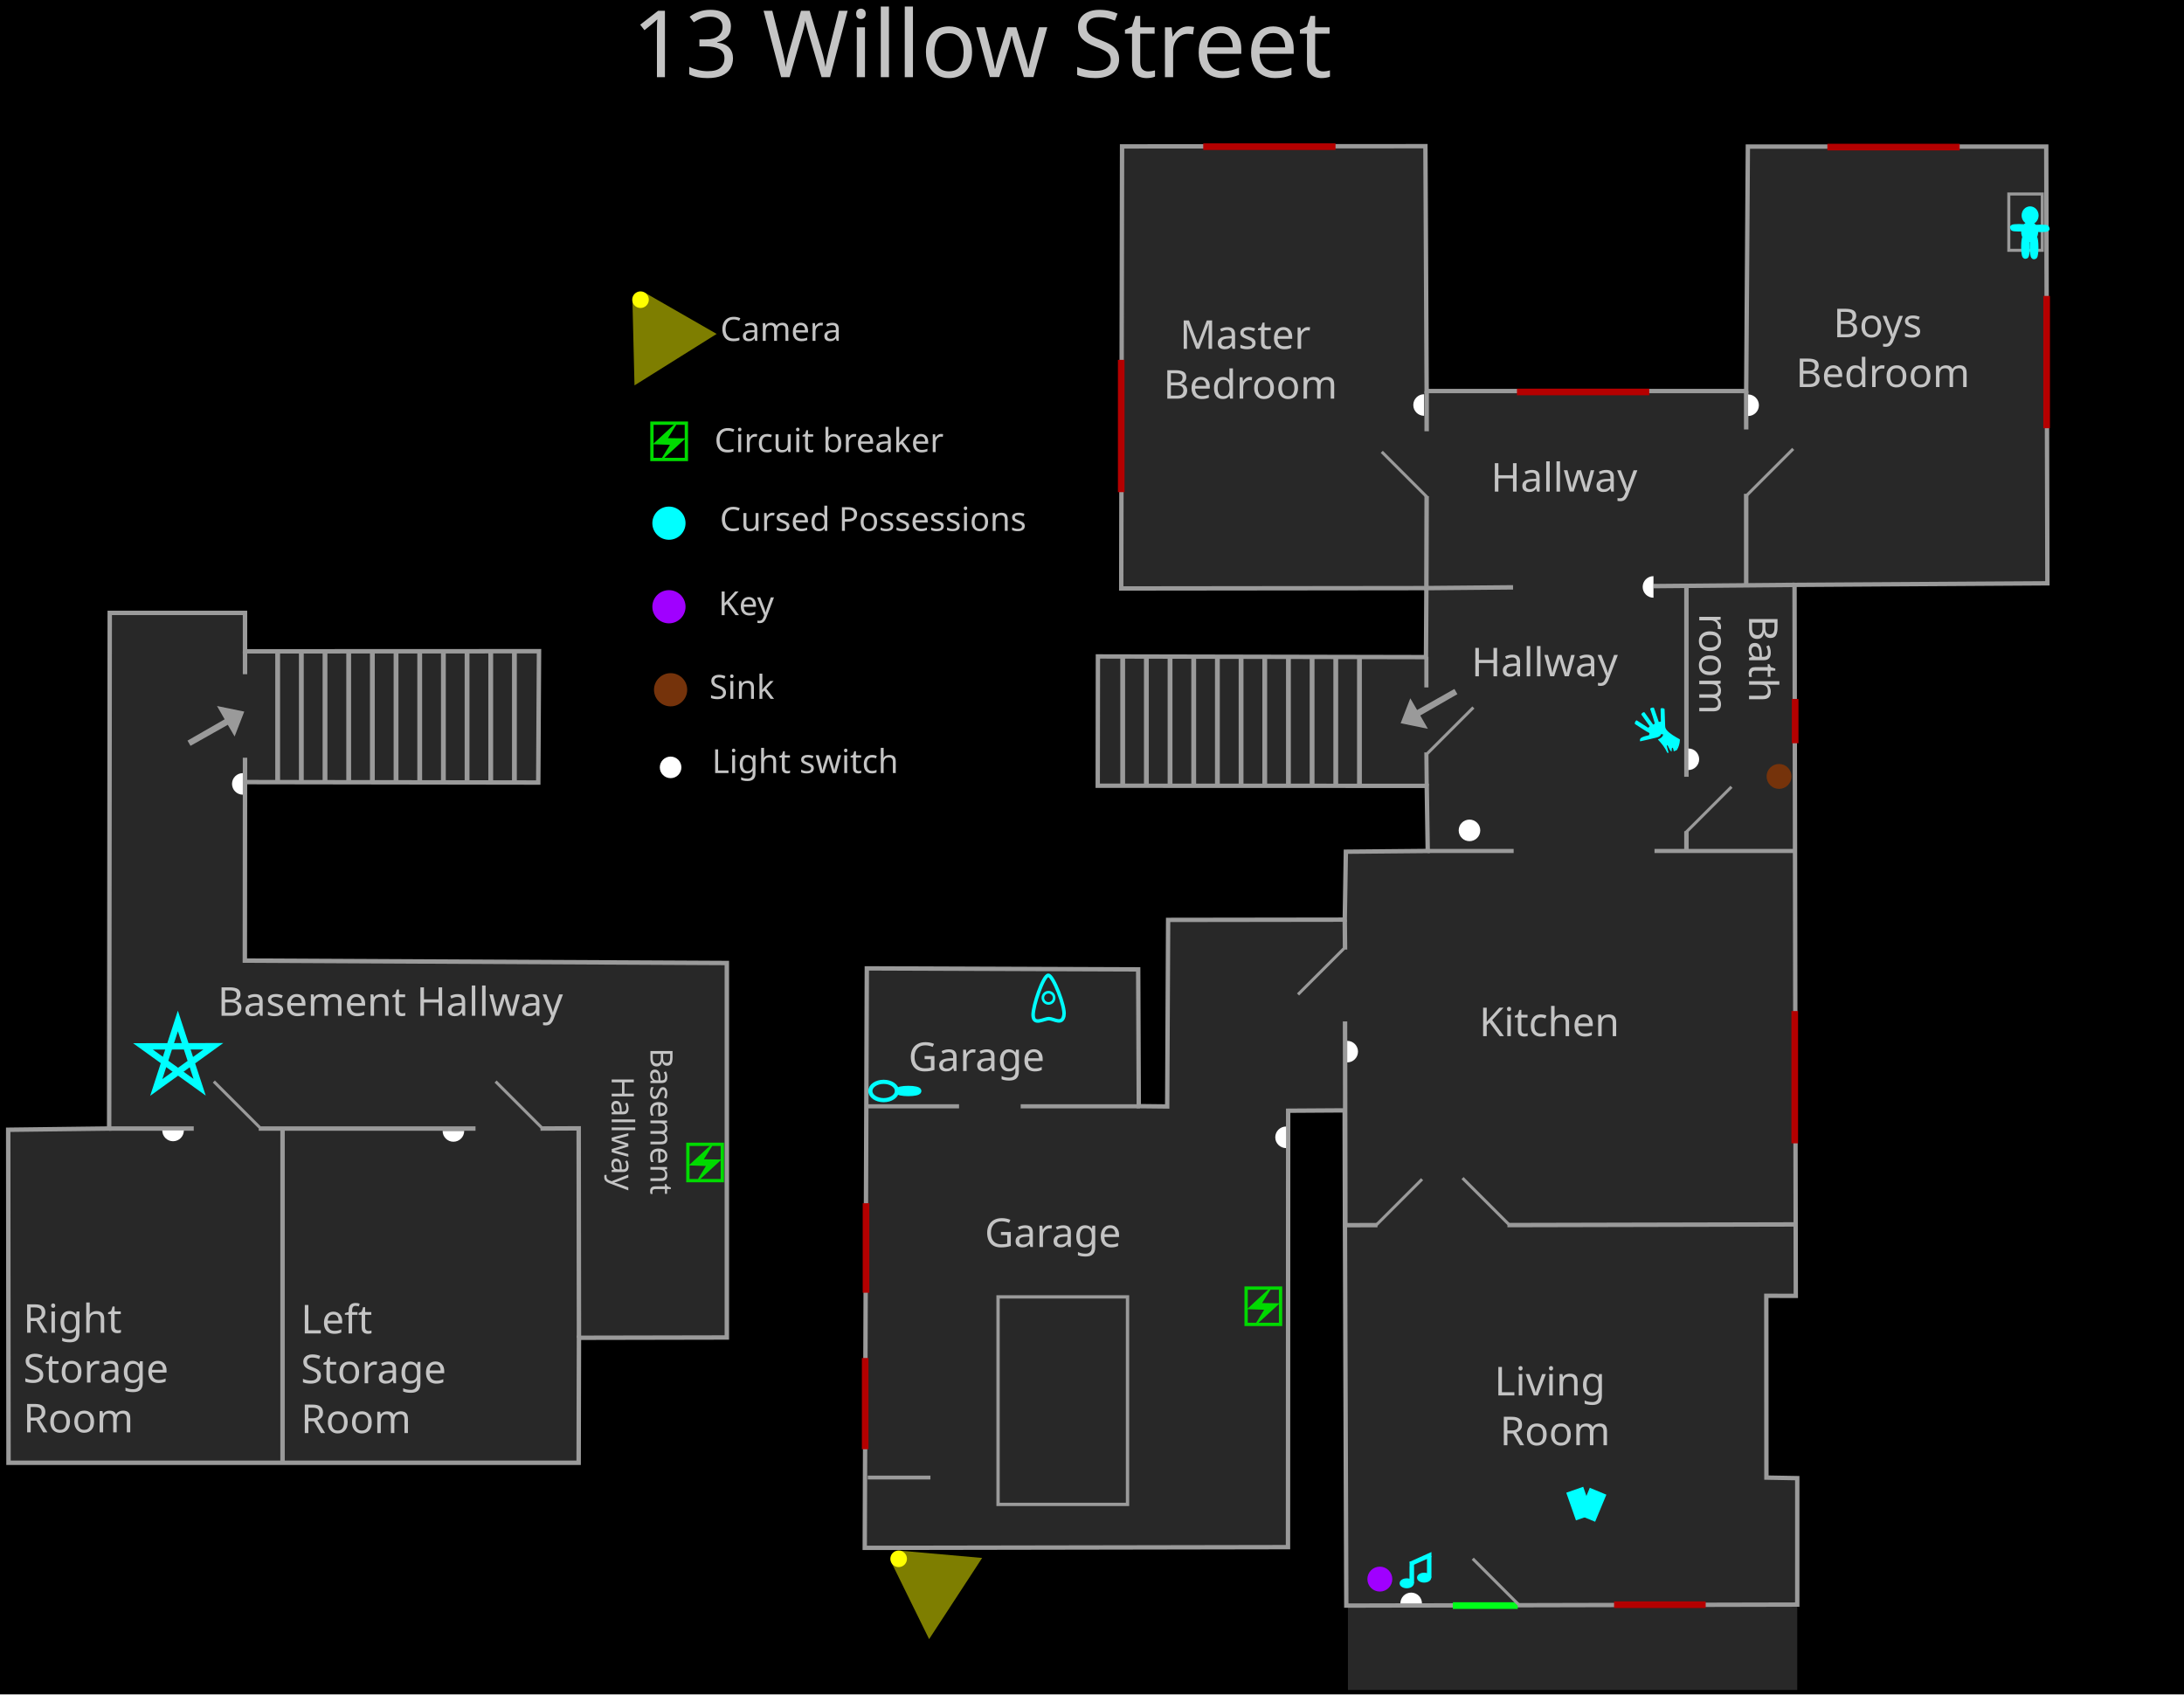
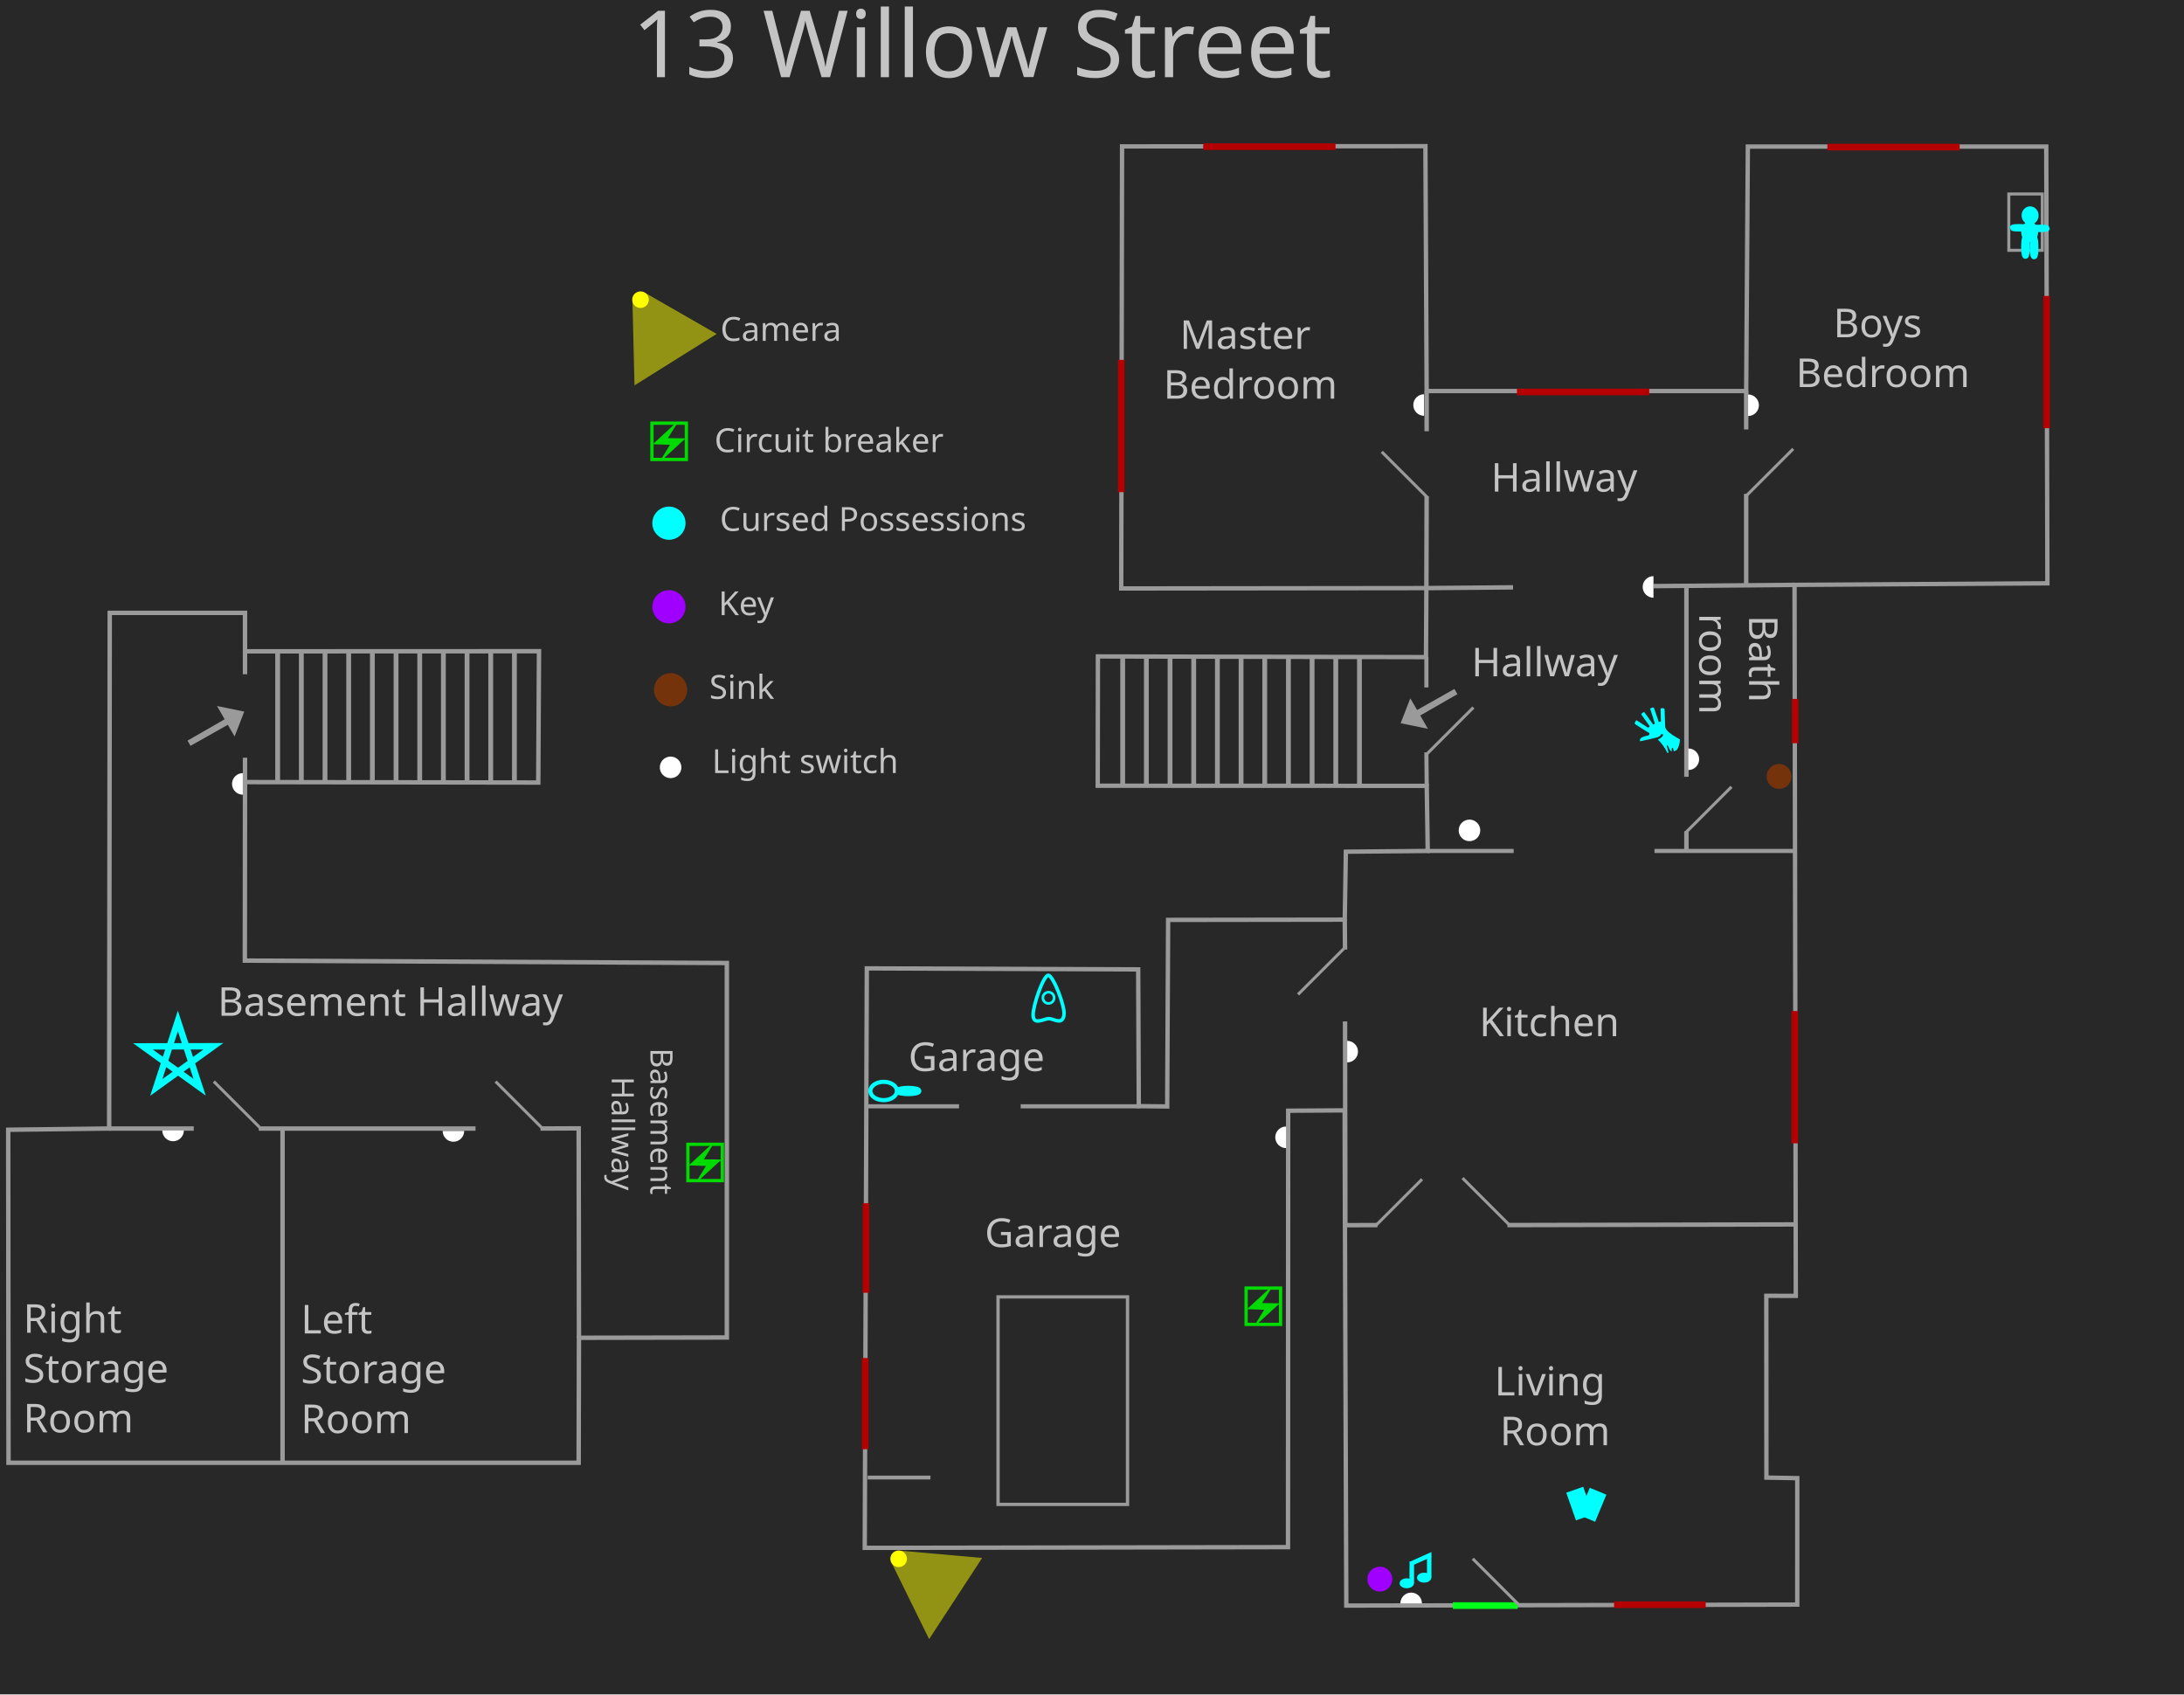
<svg xmlns="http://www.w3.org/2000/svg" width="1289.16" height="1000" viewBox="0 0 1289.16 1000" version="1.1" id="svg1041" class="svgmap" style="transform-origin: 0px 0px 0px; transform: matrix(1, 0, 0, 1, 0, 0);">
  <defs id="defs1035">
    <linearGradient id="linearGradient8784">
      <stop style="stop-color:#000000;stop-opacity:1;" offset="0" id="stop8782" />
    </linearGradient>
  </defs>
  <g id="layer12" style="display:inline" transform="translate(64.74863,-50.37606)">
-     <rect style="fill:#000000;fill-opacity:1;stroke:none;stroke-width:2.515;stroke-miterlimit:4;stroke-dasharray:none;stroke-opacity:1;image-rendering:auto" id="rect2293" width="1289.16" height="1000" x="-64.749" y="50.376" />
+     <rect style="fill:#282828;fill-opacity:1;stroke:none;stroke-width:2.515;stroke-miterlimit:4;stroke-dasharray:none;stroke-opacity:1;image-rendering:auto" id="rect2293" width="1289.16" height="1000" x="-64.749" y="50.376" />
  </g>
  <g id="layer1" style="display:inline" transform="translate(64.74863,-50.37606)">
    <rect style="display:inline;fill:#282828;fill-opacity:1;stroke:none;stroke-width:0.836" id="rect7963" width="265.222" height="50.39" x="730.903" y="997.385" />
    <path id="rect1696" style="fill:#282828;fill-opacity:1;stroke:#9a9a9a;stroke-width:2.576;stroke-miterlimit:4;stroke-dasharray:none;stroke-opacity:1" d="m 446.911,621.907 160.186,0.604 0.349,80.717 16.771,0.18 0.549,-110.107 104.263,-0.145 0.647,-40.108 48.333,-0.439 -0.593,-38.427 -194.207,-0.063 0.111,-76.316 193.662,0.403 0.23,-40.729 -180.127,0.207 0.49,-260.908 179.061,-0.122 0.735,144.523 H 965.985 l 0.98,-144.278 h 176.14 l 0.67,257.748 -149.25,0.922 0.738,419.631 -17.401,-0.043 0.062,107.297 18.208,0.321 -0.007,74.612 -266.182,0.603 c 0,0 -1.145,-301.848 -0.939,-292.28 l -33.379,0.209 -0.1,257.577 -249.839,0.43 z" />
    <path id="rect1701" style="fill:#282828;fill-opacity:1;stroke:#9a9a9a;stroke-width:2.613;stroke-miterlimit:4;stroke-dasharray:none;stroke-opacity:1" d="M -0.319,716.429 0.028,412.102 H 79.877 v 22.69 l 173.536,-0.072 -0.439,77.513 -173.096,-0.263 -0.101,105.349 284.509,1.422 v 221.014 l -87.297,0.173 -0.173,73.787 H -59.729 l -0.176,-196.559 z" />
    <path id="rect1704" style="fill:none;stroke:#9a9a9a;stroke-width:2.613;stroke-miterlimit:4;stroke-dasharray:none;stroke-opacity:1" d="m 777.371,304.913 -1.9e-4,-23.738 m 217.154,114.393 -83.196,0.73 m -82.959,0.728 -51.159,0.449 0.16,-54.213" />
    <path id="rect1706" style="fill:none;stroke:#9a9a9a;stroke-width:2.439;stroke-miterlimit:4;stroke-dasharray:none;stroke-opacity:1" d="m 994.645,552.631 -82.786,-0.007 m -83.14,-0.007 -50.71,-0.004 m -0.593,-38.432 -0.205,-19.748 m 4e-5,-38.349 -4e-5,-18.081" />
    <path id="rect1708" style="fill:none;stroke:#9a9a9a;stroke-width:2.628;stroke-miterlimit:4;stroke-dasharray:none;stroke-opacity:1" d="m 965.985,281.175 v 22.669 m 0,37.968 v 53.702 m -35.273,156.629 v -11.137 m 0,-32.172 v -112.974" />
    <path id="rect1710" style="fill:none;stroke:#9a9a9a;stroke-width:2.613;stroke-miterlimit:4;stroke-dasharray:none;stroke-opacity:1" d="m 995.165,773.028 -170.121,0.394 m -76.699,-7e-5 -18.961,0.067 -0.194,-120.278 m 7e-5,-42.404 -0.162,-17.652" />
    <path id="rect1712" style="fill:none;stroke:#9a9a9a;stroke-width:2.448;stroke-miterlimit:4;stroke-dasharray:none;stroke-opacity:1" d="m 537.729,703.314 h 70.38 m -161.179,0 h 54.426" />
    <path id="rect1714" style="fill:none;stroke:#9a9a9a;stroke-width:2.613;stroke-miterlimit:4;stroke-dasharray:none;stroke-opacity:1" d="M 102.034,913.447 V 715.77" />
    <path id="rect1716" style="fill:none;stroke:#9a9a9a;stroke-width:2.613;stroke-miterlimit:4;stroke-dasharray:none;stroke-opacity:1" d="M -0.319,716.429 H 49.614 m 38.349,4e-5 127.974,-4e-5 m 38.349,4e-5 22.55,-0.102 0.151,123.6" />
    <path id="rect1718" style="fill:none;stroke:#9a9a9a;stroke-width:2.613;stroke-miterlimit:4;stroke-dasharray:none;stroke-opacity:1" d="m 79.877,497.581 v 14.388 m 0,-77.176 v 13.51" />
    <path id="rect1728-8" style="fill:none;stroke:#9a9a9a;stroke-width:2.845;stroke-miterlimit:4;stroke-dasharray:none;stroke-opacity:1" d="m 597.949,514.219 v -76.212 m 13.975,-0.173 v 76.558" />
    <path id="rect1728-7" style="fill:none;stroke:#9a9a9a;stroke-width:2.845;stroke-miterlimit:4;stroke-dasharray:none;stroke-opacity:1" d="m 639.875,438.007 v 76.731 m -13.975,-0.346 V 438.18" />
    <path id="rect1728-88" style="fill:none;stroke:#9a9a9a;stroke-width:2.845;stroke-miterlimit:4;stroke-dasharray:none;stroke-opacity:1" d="m 667.825,437.487 v 77.424 m -13.975,0 v -77.078" />
    <path id="rect1728-9" style="fill:none;stroke:#9a9a9a;stroke-width:2.845;stroke-miterlimit:4;stroke-dasharray:none;stroke-opacity:1" d="m 695.775,437.834 v 76.385 m -13.975,0.346 v -76.731" />
    <path id="rect1728-83" style="fill:none;stroke:#9a9a9a;stroke-width:2.845;stroke-miterlimit:4;stroke-dasharray:none;stroke-opacity:1" d="M 709.75,514.738 V 437.834" />
    <path id="rect1728-50" style="fill:none;stroke:#9a9a9a;stroke-width:2.845;stroke-miterlimit:4;stroke-dasharray:none;stroke-opacity:1" d="m 737.701,438.18 v 76.385 m -13.975,0.346 v -77.251" />
    <path id="rect1728-4" style="fill:none;stroke:#9a9a9a;stroke-width:2.845;stroke-miterlimit:4;stroke-dasharray:none;stroke-opacity:1" d="m 113.122,434.273 v 77.944 m -13.975,-0.173 v -77.424" />
    <path id="rect1728-3-0" style="fill:none;stroke:#9a9a9a;stroke-width:2.845;stroke-miterlimit:4;stroke-dasharray:none;stroke-opacity:1" d="m 141.073,434.1 v 77.944 m -13.975,0.346 v -77.944" />
    <path id="rect1728-6-2" style="fill:none;stroke:#9a9a9a;stroke-width:2.845;stroke-miterlimit:4;stroke-dasharray:none;stroke-opacity:1" d="m 169.023,434.619 v 77.944 m -13.975,-0.346 v -77.944" />
    <path id="rect1728-76-8" style="fill:none;stroke:#9a9a9a;stroke-width:2.845;stroke-miterlimit:4;stroke-dasharray:none;stroke-opacity:1" d="m 196.973,434.273 v 77.944 m -13.975,0.346 v -77.77" />
    <path id="rect1728-5-9" style="fill:none;stroke:#9a9a9a;stroke-width:2.845;stroke-miterlimit:4;stroke-dasharray:none;stroke-opacity:1" d="m 224.924,434.619 v 78.117 M 210.948,512.39 v -78.117" />
    <path id="rect1728-50-1" style="fill:none;stroke:#9a9a9a;stroke-width:2.845;stroke-miterlimit:4;stroke-dasharray:none;stroke-opacity:1" d="M 238.899,513.083 V 434.793" />
    <path style="display:inline;fill:#9a9a9a;fill-opacity:1;stroke:none;stroke-width:0.98" d="m 63.342,467.053 16.089,3.296 -5.697,14.704 -4.018,-6.9 -22.011,12.416 -1.774,-3.073 21.919,-12.591 z" id="rect5282" />
    <path style="display:inline;fill:#9a9a9a;fill-opacity:1;stroke:none;stroke-width:0.98" d="m 778.104,480.515 -16.089,-3.296 5.697,-14.704 4.018,6.9 22.011,-12.416 1.774,3.073 -21.919,12.591 z" id="rect5282-9" />
    <rect style="display:inline;fill:#00fe1a;fill-opacity:1;stroke:none;stroke-width:0.907" id="rect4578-5-2-4" width="38.307" height="3.919" x="792.828" y="996.03" />
    <rect style="display:inline;fill:#b40000;fill-opacity:1;stroke:none;stroke-width:0.918" id="rect4578-5-4" width="78.079" height="3.919" x="1013.904" y="135.23" />
    <rect style="display:inline;fill:#b40000;fill-opacity:1;stroke:none;stroke-width:0.764" id="rect4578-5-4-7" width="54.074" height="3.919" x="887.998" y="995.507" />
    <rect style="display:inline;fill:#b40000;fill-opacity:1;stroke:none;stroke-width:0.918" id="rect4578-5-4-5" width="78.079" height="3.919" x="645.494" y="134.985" />
    <rect style="display:inline;fill:#b40000;fill-opacity:1;stroke:none;stroke-width:0.918" id="rect4578-5-4-59" width="78.079" height="3.919" x="830.679" y="279.753" />
    <rect style="display:inline;fill:#b40000;fill-opacity:1;stroke:none;stroke-width:0.918" id="rect4578-5-4-8" width="78.079" height="3.919" x="225.036" y="-1145.291" transform="rotate(90)" />
    <rect style="display:inline;fill:#b40000;fill-opacity:1;stroke:none;stroke-width:0.532" id="rect4578-5-4-8-7" width="26.149" height="3.919" x="462.886" y="-996.849" transform="rotate(90)" />
    <rect style="display:inline;fill:#b40000;fill-opacity:1;stroke:none;stroke-width:0.918" id="rect4578-5-4-8-8" width="78.079" height="3.919" x="647.091" y="-996.604" transform="rotate(90)" />
    <rect style="display:inline;fill:#b40000;fill-opacity:1;stroke:none;stroke-width:0.763" id="rect4578-5-4-8-84" width="53.829" height="3.919" x="851.872" y="-447.909" transform="rotate(90)" />
    <rect style="display:inline;fill:#b40000;fill-opacity:1;stroke:none;stroke-width:0.756" id="rect4578-5-4-8-4" width="52.849" height="3.919" x="760.504" y="-448.399" transform="rotate(90)" />
    <rect style="display:inline;fill:#b40000;fill-opacity:1;stroke:none;stroke-width:0.918" id="rect4578-5-4-8-6" width="78.079" height="3.919" x="262.759" y="-599.045" transform="rotate(90)" />
    <text xml:space="preserve" style="font-style:normal;font-weight:normal;font-size:11.758px;line-height:0%;font-family:sans-serif;text-align:center;letter-spacing:0px;word-spacing:0px;text-anchor:middle;display:inline;fill:#c4c4c4;fill-opacity:1;stroke:none;stroke-width:0.98" x="522.516" y="95.917" id="text4014-6-1-86-0-4-5">
      <tspan x="522.516" y="95.917" style="font-size:54.87px;line-height:1.25;font-family:sans-serif;stroke-width:0.98" id="tspan4539">13 Willow Street</tspan>
    </text>
  </g>
  <g id="layer11" transform="translate(64.74863,-50.37606)" style="display:inline">
    <g transform="matrix(0.8895181,-0.4108435,0.4108435,0.8895181,-332.0863,691.5738)" style="display:inline" id="g4479-5">
      <path id="rect4476-5" d="m 615,600.112 7.601,-4.517 43.149,24.767 -49.5,31 z" style="fill:#ffff00;fill-opacity:0.496;stroke:none" />
      <ellipse transform="matrix(1.15942,0,0,1.142857,-77.87862,-82.24817)" id="path4474-8" style="fill:#ffff00;fill-opacity:1;stroke:none" cx="601.812" cy="596.737" rx="4.312" ry="4.375" />
    </g>
  </g>
  <g id="layer10" transform="translate(64.74863,-50.37606)" style="display:inline">
    <path style="display:inline;fill:#9a9a9a;fill-opacity:1;stroke:none;stroke-width:0.98" d="m 805.189,969.706 27.117,27.117 -1.24,1.24 -27.117,-27.117 z" id="rect4578-5-2-4-7-2-8-3-2-3-4" />
    <path style="display:inline;fill:#9a9a9a;fill-opacity:1;stroke:none;stroke-width:0.98" d="m 799.168,745.064 27.117,27.117 -1.24,1.24 -27.117,-27.117 z" id="rect4578-5-2-4-7-2-8-3-2-3-4-4" />
    <path style="display:inline;fill:#9a9a9a;fill-opacity:1;stroke:none;stroke-width:0.98" d="m 746.933,772.839 27.117,-27.117 1.24,1.24 -27.117,27.117 z" id="rect4578-5-2-4-7-2-8-3-2-3-4-4-5" />
    <path style="display:inline;fill:#9a9a9a;fill-opacity:1;stroke:none;stroke-width:0.98" d="m 729.191,610.807 -27.117,27.117 -1.24,-1.24 27.117,-27.117 z" id="rect4578-5-2-4-7-2-8-3-2-3-4-4-3" />
    <path style="display:inline;fill:#9a9a9a;fill-opacity:1;stroke:none;stroke-width:0.98" d="m 929.562,541.255 27.117,-27.117 1.24,1.24 -27.117,27.117 z" id="rect4578-5-2-4-7-2-8-3-2-3-4-4-5-7" />
    <path style="display:inline;fill:#9a9a9a;fill-opacity:1;stroke:none;stroke-width:0.98" d="m 777.211,494.432 27.117,-27.117 1.24,1.24 -27.117,27.117 z" id="rect4578-5-2-4-7-2-8-3-2-3-4-4-5-8" />
    <path style="display:inline;fill:#9a9a9a;fill-opacity:1;stroke:none;stroke-width:0.98" d="m 751.504,316.422 27.117,27.117 -1.24,1.24 -27.117,-27.117 z" id="rect4578-5-2-4-7-2-8-3-2-3-4-4-5-0" />
    <path style="display:inline;fill:#9a9a9a;fill-opacity:1;stroke:none;stroke-width:0.98" d="m 965.985,341.812 27.117,-27.117 1.24,1.24 -27.117,27.117 z" id="rect4578-5-2-4-7-2-8-3-2-3-4-4-5-3" />
    <path style="display:inline;fill:#9a9a9a;fill-opacity:1;stroke:none;stroke-width:0.98" d="m 228.411,688.072 27.117,27.117 -1.24,1.24 -27.117,-27.117 z" id="rect4578-5-2-4-7-2-8-3-2-3-4-4-9-5" />
    <path style="display:inline;fill:#9a9a9a;fill-opacity:1;stroke:none;stroke-width:0.98" d="m 62.087,688.072 27.117,27.117 -1.24,1.24 -27.117,-27.117 z" id="rect4578-5-2-4-7-2-8-3-2-3-4-4-9-3" />
  </g>
  <g id="layer9" transform="translate(64.74863,-50.37606)" style="display:inline">
    <rect style="display:inline;mix-blend-mode:normal;fill:none;fill-opacity:0.173;stroke:#9a9a9a;stroke-width:1.96;stroke-opacity:1" id="rect3298" width="76.425" height="122.477" x="524.378" y="815.797" />
    <path id="rect3296-0" style="display:inline;fill:none;fill-opacity:1;stroke:#9a9a9a;stroke-width:2.277;stroke-miterlimit:4;stroke-dasharray:none;stroke-opacity:1" d="m 447.459,922.421 h 37.004" />
    <rect style="display:inline;fill:none;fill-opacity:0.173;stroke:#9a9a9a;stroke-width:1.79;stroke-opacity:1" id="rect3292-0" width="19.766" height="33.238" x="1121" y="164.871" />
  </g>
  <g id="layer8" transform="translate(64.74863,-50.37606)" style="display:inline">
    <path style="display:inline;fill:#ffffff;fill-opacity:1;stroke:none;stroke-width:0.98" d="m 761.86,996.695 c 0,-3.517 2.851,-6.369 6.369,-6.369 3.517,0 6.369,2.851 6.369,6.369" id="path4455-8-4-2" />
    <path style="display:inline;fill:#ffffff;fill-opacity:1;stroke:none;stroke-width:1.83" d="m 730.473,664.675 c 3.517,0 6.369,2.851 6.369,6.369 0,3.517 -2.851,6.369 -6.369,6.369" id="path4455-8-35-2" />
    <path style="display:inline;fill:#ffffff;fill-opacity:1;stroke:none;stroke-width:0.98" d="m 694.376,727.981 c -3.517,0 -6.369,-2.851 -6.369,-6.369 0,-3.517 2.851,-6.369 6.369,-6.369" id="path4455-1-4" />
    <circle style="display:inline;fill:#ffffff;fill-opacity:1;stroke:none;stroke-width:1.83" id="path4455-4-7" cx="802.645" cy="540.469" r="6.369" />
    <path style="display:inline;fill:#ffffff;fill-opacity:1;stroke:none;stroke-width:0.98" d="m 911.254,403.152 c -3.517,0 -6.369,-2.851 -6.369,-6.369 0,-3.517 2.851,-6.369 6.369,-6.369" id="path4455-1-0" />
    <path style="display:inline;fill:#ffffff;fill-opacity:1;stroke:none;stroke-width:1.83" d="m 967.117,283.18 c 3.517,0 6.369,2.851 6.369,6.369 0,3.517 -2.851,6.369 -6.369,6.369" id="path4455-8-35-4" />
    <path style="display:inline;fill:#ffffff;fill-opacity:1;stroke:none;stroke-width:0.98" d="m 775.851,295.792 c -3.517,0 -6.369,-2.851 -6.369,-6.369 0,-3.517 2.851,-6.369 6.369,-6.369" id="path4455-1-49" />
    <path style="display:inline;fill:#ffffff;fill-opacity:1;stroke:none;stroke-width:1.83" d="m 931.849,492.12 c 3.517,0 6.369,2.851 6.369,6.369 0,3.517 -2.851,6.369 -6.369,6.369" id="path4455-8-35-6" />
    <path style="display:inline;fill:#ffffff;fill-opacity:1;stroke:none;stroke-width:0.98" d="m 78.58,519.403 c -3.517,0 -6.369,-2.851 -6.369,-6.369 0,-3.517 2.851,-6.369 6.369,-6.369" id="path4455-1-2" />
    <path style="display:inline;fill:#ffffff;fill-opacity:1;stroke:none;stroke-width:0.98" d="m 43.779,717.57 c 0,3.517 -2.851,6.369 -6.369,6.369 -3.517,0 -6.369,-2.851 -6.369,-6.369" id="path4455-8-5-7" />
    <path style="display:inline;fill:#ffffff;fill-opacity:1;stroke:none;stroke-width:0.98" d="m 209.259,717.857 c 0,3.517 -2.851,6.369 -6.369,6.369 -3.517,0 -6.369,-2.851 -6.369,-6.369" id="path4455-8-5-7-9" />
  </g>
  <g id="layer31" style="display:inline">
    <g id="g1360" style="display:inline" transform="matrix(0,-0.6991046,0.6991046,0,447.9987,843.5439)">
      <ellipse style="opacity:0.998;fill:none;fill-opacity:1;stroke:#00ffff;stroke-width:3.51;stroke-miterlimit:4;stroke-dasharray:none;stroke-opacity:1" id="path1242" cx="285.572" cy="105.278" rx="7.741" ry="11.215" />
      <ellipse style="opacity:0.998;fill:#00ffff;fill-opacity:1;stroke:#00ffff;stroke-width:5.095;stroke-miterlimit:4;stroke-dasharray:none;stroke-opacity:1" id="path1244" cx="285.572" cy="126.028" rx="1.833" ry="8.598" />
    </g>
    <g id="g1334" style="display:inline" transform="translate(951.9448,782.5322)">
      <rect style="opacity:0.998;fill:#00ffff;fill-opacity:1;stroke:#00ffff;stroke-width:5.291;stroke-miterlimit:4;stroke-dasharray:none;stroke-opacity:1" id="rect1297" width="5.303" height="12.021" x="-55.795" y="86.5" transform="rotate(-19.31302)" />
      <rect style="display:inline;opacity:0.998;fill:#00ffff;fill-opacity:1;stroke:#00ffff;stroke-width:5.291;stroke-miterlimit:4;stroke-dasharray:none;stroke-opacity:1" id="rect1297-0" width="5.303" height="12.021" x="26.736" y="96.107" transform="rotate(22.51482)" />
    </g>
    <g id="g1287-3" style="display:inline" transform="matrix(0.7018604,0,0,0.7018604,1132.468,70.76792)">
      <ellipse style="opacity:0.998;fill:#00ffff;fill-opacity:1;stroke:#00ffff;stroke-width:5.291;stroke-miterlimit:4;stroke-dasharray:none;stroke-opacity:1" id="path1246-6" cx="93.822" cy="80.331" rx="4.5" ry="5" />
      <ellipse style="opacity:0.998;fill:#00ffff;fill-opacity:1;stroke:#00ffff;stroke-width:5.291;stroke-miterlimit:4;stroke-dasharray:none;stroke-opacity:1" id="path1248-8" cx="93.447" cy="94.206" rx="4.5" ry="6" />
      <ellipse style="opacity:0.998;fill:#00ffff;fill-opacity:1;stroke:#00ffff;stroke-width:5.291;stroke-miterlimit:4;stroke-dasharray:none;stroke-opacity:1" id="path1250-0" cx="84.447" cy="90.706" rx="5" ry="0.5" />
      <ellipse style="opacity:0.998;fill:#00ffff;fill-opacity:1;stroke:#00ffff;stroke-width:5.291;stroke-miterlimit:4;stroke-dasharray:none;stroke-opacity:1" id="path1255-6" cx="102.697" cy="91.206" rx="5" ry="0.5" />
      <ellipse style="opacity:0.998;fill:#00ffff;fill-opacity:1;stroke:#00ffff;stroke-width:5.291;stroke-miterlimit:4;stroke-dasharray:none;stroke-opacity:1" id="path1257-5" cx="89.947" cy="106.706" rx="1" ry="7.5" />
      <ellipse style="display:inline;opacity:0.998;fill:#00ffff;fill-opacity:1;stroke:#00ffff;stroke-width:5.291;stroke-miterlimit:4;stroke-dasharray:none;stroke-opacity:1" id="path1257-0-6" cx="97.197" cy="107.081" rx="1" ry="7.5" />
    </g>
    <path id="rect2383" style="display:inline;opacity:0.998;fill:none;stroke:#00ffff;stroke-width:3.78;stroke-miterlimit:4;stroke-dasharray:none;stroke-opacity:1" d="m 104.989,602.582 12.847,39.113 -33.451,-24.116 41.562,-0.081 -33.722,24.342 z" />
    <g id="g2491" transform="matrix(0.8104847,0,0,0.8104847,1409.076,1141.294)" style="display:inline">
      <rect style="opacity:0.998;fill:#00ffff;fill-opacity:1;fill-rule:evenodd;stroke:#00ffff;stroke-width:2.469;stroke-miterlimit:4;stroke-dasharray:none;stroke-opacity:1" id="rect2390" width="0.243" height="10.651" x="-710.532" y="-266.102" />
      <ellipse style="opacity:0.998;fill:#00ffff;fill-opacity:1;fill-rule:evenodd;stroke:#00ffff;stroke-width:2.359;stroke-miterlimit:4;stroke-dasharray:none;stroke-opacity:1" id="path2394" cx="-714.041" cy="-255.193" rx="4.009" ry="2.43" />
      <rect style="display:inline;opacity:0.998;fill:#00ffff;fill-opacity:1;fill-rule:evenodd;stroke:#00ffff;stroke-width:3;stroke-miterlimit:4;stroke-dasharray:none;stroke-opacity:1" id="rect2390-37" width="0.243" height="12.675" x="-710.471" y="-269.363" />
      <ellipse style="display:inline;opacity:0.998;fill:#00ffff;fill-opacity:1;fill-rule:evenodd;stroke:#00ffff;stroke-width:2.359;stroke-miterlimit:4;stroke-dasharray:none;stroke-opacity:1" id="path2394-0" cx="-701.359" cy="-259.31" rx="4.009" ry="2.43" />
      <rect style="display:inline;opacity:0.998;fill:#00ffff;fill-opacity:1;fill-rule:evenodd;stroke:#00ffff;stroke-width:3;stroke-miterlimit:4;stroke-dasharray:none;stroke-opacity:1" id="rect2390-37-9" width="0.243" height="12.675" x="-697.79" y="-273.479" />
      <path id="rect2390-37-7" style="display:inline;opacity:0.998;fill:#00ffff;fill-opacity:1;fill-rule:evenodd;stroke:#00ffff;stroke-width:3;stroke-miterlimit:4;stroke-dasharray:none;stroke-opacity:1" d="m -697.551,-275.65 -2.3e-4,0.302 -12.393,5.521 -0.099,-0.222 z" />
    </g>
    <g id="g2520" style="display:inline" transform="matrix(0.695537,0,0,0.695537,927.2976,690.179)">
      <path id="path2509" style="opacity:0.998;fill:none;fill-opacity:1;fill-rule:evenodd;stroke:#00ffff;stroke-width:3;stroke-miterlimit:4;stroke-dasharray:none;stroke-opacity:1" d="m -430.267,-130.762 c -1.535,8.498 -8.168,3.06 -12.604,2.847 -4.297,-0.206 -13.23,6.166 -13.576,-2.847 -0.303,-7.901 8.7,-33.917 12.882,-33.958 4.041,-0.04 14.598,26.768 13.299,33.958 z" />
      <ellipse style="opacity:0.998;fill:none;fill-opacity:1;fill-rule:evenodd;stroke:#00ffff;stroke-width:2.215;stroke-miterlimit:4;stroke-dasharray:none;stroke-opacity:1" id="path2516" ry="4.781" rx="4.781" cy="-145.61" cx="-443.378" />
    </g>
    <path d="m 975.714,417.6 c -0.486,-10e-4 -0.935,0.124 -1.361,0.394 -0.275,0.176 -0.322,0.335 -0.213,0.643 0.986,2.846 1.834,5.478 2.677,8.471 -0.32,0.192 -0.666,0.344 -1.002,0.511 -1.723,-2.427 -3.443,-4.889 -5.062,-7.124 -0.068,-0.099 -0.243,-0.195 -0.35,-0.172 -0.694,0.128 -1.218,0.51 -1.525,1.155 -0.044,0.089 -0.036,0.254 0.023,0.333 1.742,2.438 3.3,4.601 4.889,6.833 -0.302,0.296 -0.602,0.592 -0.902,0.89 -2.239,-1.449 -4.575,-2.948 -6.636,-4.29 -0.187,-0.122 -0.316,-0.158 -0.501,0.024 -0.429,0.42 -0.665,0.919 -0.778,1.497 -0.062,0.316 0.031,0.502 0.303,0.677 2.149,1.376 4.257,2.813 6.431,4.153 0.49,0.302 1.898,0.862 1.945,1.258 -0.091,0.368 -0.132,0.775 -0.332,1.073 -1.563,0.361 -3.177,0.737 -4.314,1.384 -0.902,0.529 -1.189,1.245 -0.865,2.226 3.454,-0.776 6.668,-1.461 9.637,-2.233 1.175,-0.311 2.339,-0.756 2.773,-2.108 0.424,0.108 0.816,0.206 1.23,0.311 -0.48,1.641 -1.742,2.366 -3.204,2.926 2.261,2.333 4.251,4.896 5.468,7.634 0.136,0.3 0.295,0.383 0.623,0.35 0.739,-0.06 -1.311,-4.347 -0.616,-4.555 0.632,-0.187 1.14,2.758 2.565,3.72 0.284,0.191 -0.036,-2.108 0.46,-2.247 0.741,-0.199 0.768,2.171 0.947,2.085 0.095,-0.043 1.728,-0.658 1.786,-0.752 1.136,-1.836 1.701,-3.842 1.797,-5.992 0.01,-0.229 -0.075,-0.342 -0.269,-0.451 -2.59,-1.446 -5.555,-3.121 -7.349,-5.129 -0.631,-0.714 -1.056,-1.522 -1.082,-2.504 -0.023,-0.769 -0.052,-1.537 -0.081,-2.307 -0.085,-2.56 -0.167,-5.12 -0.264,-7.679 -0.007,-0.124 -0.121,-0.292 -0.232,-0.354 -0.567,-0.309 -1.174,-0.365 -1.799,-0.205 -0.213,0.054 -0.325,0.14 -0.319,0.397 0.073,2.599 0.125,5.025 0.184,7.427 -0.436,0.077 -0.847,0.149 -1.255,0.224 -0.964,-2.8 -1.968,-5.721 -2.789,-8.139 -0.078,-0.232 -0.192,-0.326 -0.429,-0.346 -0.07,-0.005 -0.14,-0.008 -0.21,-0.008 z" fill="#d0021b" fill-opacity="1" id="path277" style="display:inline;fill:#00ffff;fill-opacity:1;stroke-width:1" />
  </g>
  <g id="layer6" transform="translate(64.74863,-50.37606)" style="display:inline">
    <circle style="display:inline;fill:#75330b;fill-opacity:1;stroke:none;stroke-width:0.735" id="path4254-1-5-5-1" cx="985.38" cy="508.625" r="7.349" />
  </g>
  <g id="layer5" transform="translate(64.74863,-50.37606)" style="display:inline">
    <circle style="display:inline;fill:#a000ff;fill-opacity:1;stroke:none;stroke-width:0.735" id="path4254-1-0-3" cx="749.735" cy="982.365" r="7.349" />
  </g>
  <g id="layer4" transform="translate(64.74863,-50.37606)" style="display:inline">
    <g transform="matrix(0.9798137,0,0,0.9798137,56.70297,150.0958)" style="display:inline" id="g4490-8">
      <rect y="674.112" x="626.75" height="21.875" width="20.75" id="rect4485-3" style="fill:none;stroke:#00da00;stroke-width:2;stroke-miterlimit:4;stroke-dasharray:none;stroke-opacity:1" />
      <path id="rect4487-5" d="m 628.5,686.362 12.562,-11.625 -5.562,8.875 10.261,0.143 -12.511,11.482 5.225,-8.55 z" style="fill:#00da00;fill-opacity:1;stroke:#00da00;stroke-width:1;stroke-linecap:square;stroke-linejoin:miter;stroke-miterlimit:4;stroke-opacity:1" />
    </g>
    <g transform="matrix(0.9798137,0,0,0.9798137,-272.8066,65.2459)" style="display:inline" id="g4490-8-6">
      <rect y="674.112" x="626.75" height="21.875" width="20.75" id="rect4485-3-3" style="fill:none;stroke:#00da00;stroke-width:2;stroke-miterlimit:4;stroke-dasharray:none;stroke-opacity:1" />
      <path id="rect4487-5-2" d="m 628.5,686.362 12.562,-11.625 -5.562,8.875 10.261,0.143 -12.511,11.482 5.225,-8.55 z" style="fill:#00da00;fill-opacity:1;stroke:#00da00;stroke-width:1;stroke-linecap:square;stroke-linejoin:miter;stroke-miterlimit:4;stroke-opacity:1" />
    </g>
  </g>
  <g id="layer3" transform="translate(64.74863,-50.37606)" style="display:inline">
    <circle style="display:inline;fill:#a000ff;fill-opacity:1;stroke:none;stroke-width:0.98" id="path4254-1" cx="330.112" cy="408.478" r="9.798" />
    <circle style="display:inline;fill:#75330b;fill-opacity:1;stroke:none;stroke-width:0.98" id="path4254-1-5" cx="331.091" cy="457.469" r="9.798" />
    <text xml:space="preserve" style="font-style:normal;font-weight:normal;font-size:11.758px;line-height:0%;font-family:sans-serif;text-align:center;letter-spacing:0px;word-spacing:0px;text-anchor:middle;display:inline;fill:#c4c4c4;fill-opacity:1;stroke:none;stroke-width:0.98" x="380.786" y="462.832" id="text4014-6-1-86-0-7">
      <tspan x="380.786" y="462.832" id="tspan4022-8-3-50-0-2" style="font-size:19.596px;line-height:1.25;font-family:sans-serif;stroke-width:0.98">Sink</tspan>
    </text>
    <text xml:space="preserve" style="font-style:normal;font-weight:normal;font-size:11.758px;line-height:0%;font-family:sans-serif;text-align:start;letter-spacing:0px;word-spacing:0px;text-anchor:start;display:inline;fill:#c4c4c4;fill-opacity:1;stroke:none;stroke-width:0.98" x="359.328" y="413.436" id="text4014-6-1-86-0-5">
      <tspan x="359.328" y="413.436" id="tspan4022-8-3-50-0-5" style="font-size:19.596px;line-height:1.25;font-family:sans-serif;text-align:start;text-anchor:start;stroke-width:0.98">Key </tspan>
    </text>
    <text xml:space="preserve" style="font-style:normal;font-weight:normal;font-size:11.758px;line-height:0%;font-family:sans-serif;text-align:center;letter-spacing:0px;word-spacing:0px;text-anchor:middle;display:inline;fill:#c4c4c4;fill-opacity:1;stroke:none;stroke-width:0.98" x="432.25" y="317.203" id="text4014-6-1-86-0-2">
      <tspan x="432.25" y="317.203" id="tspan4022-8-3-50-0-1" style="font-size:19.596px;line-height:1.25;font-family:sans-serif;stroke-width:0.98">Circuit breaker</tspan>
    </text>
    <text xml:space="preserve" style="font-style:normal;font-weight:normal;font-size:11.758px;line-height:0%;font-family:sans-serif;text-align:center;letter-spacing:0px;word-spacing:0px;text-anchor:middle;display:inline;fill:#c4c4c4;fill-opacity:1;stroke:none;stroke-width:0.98" x="403.837" y="251.555" id="text4014-6-1-86-0-4">
      <tspan x="403.837" y="251.555" id="tspan4022-8-3-50-0-8" style="font-size:19.596px;line-height:1.25;font-family:sans-serif;stroke-width:0.98">Camera</tspan>
    </text>
    <circle style="display:inline;fill:#ffffff;fill-opacity:1;stroke:none;stroke-width:1.83" id="path4455" cx="331.091" cy="503.276" r="6.369" />
    <text xml:space="preserve" style="font-style:normal;font-weight:normal;font-size:11.758px;line-height:0%;font-family:sans-serif;text-align:center;letter-spacing:0px;word-spacing:0px;text-anchor:middle;display:inline;fill:#c4c4c4;fill-opacity:1;stroke:none;stroke-width:0.98" x="418.174" y="506.637" id="text4014-6-1-86-0-6">
      <tspan x="418.174" y="506.637" id="tspan4022-8-3-50-0-89" style="font-size:19.596px;line-height:1.25;font-family:sans-serif;stroke-width:0.98">Light switch</tspan>
    </text>
    <g id="g4479" style="display:inline" transform="matrix(0.9798137,0,0,0.9798137,-294.0298,-360.3806)">
      <path id="rect4476" d="m 615,600.112 7.601,-4.517 43.149,24.767 -49.5,31 z" style="fill:#ffff00;fill-opacity:0.496;stroke:none" />
      <ellipse transform="matrix(1.15942,0,0,1.142857,-77.87862,-82.24817)" id="path4474" style="fill:#ffff00;fill-opacity:1;stroke:none" cx="601.812" cy="596.737" rx="4.312" ry="4.375" />
    </g>
    <g id="g4490" style="display:inline" transform="matrix(0.9798137,0,0,0.9798137,-294.0298,-360.3806)">
      <rect y="674.112" x="626.75" height="21.875" width="20.75" id="rect4485" style="fill:none;stroke:#00da00;stroke-width:2;stroke-miterlimit:4;stroke-dasharray:none;stroke-opacity:1" />
      <path id="rect4487" d="m 628.5,686.362 12.562,-11.625 -5.562,8.875 10.261,0.143 -12.511,11.482 5.225,-8.55 z" style="fill:#00da00;fill-opacity:1;stroke:#00da00;stroke-width:1;stroke-linecap:square;stroke-linejoin:miter;stroke-miterlimit:4;stroke-opacity:1" />
    </g>
    <text xml:space="preserve" style="font-style:normal;font-weight:normal;font-size:11.758px;line-height:0%;font-family:sans-serif;text-align:center;letter-spacing:0px;word-spacing:0px;text-anchor:middle;display:inline;fill:#c4c4c4;fill-opacity:1;stroke:none;stroke-width:0.98" x="860.814" y="873.958" id="text4008">
      <tspan id="tspan4010" x="860.814" y="873.958" style="font-size:23.515px;line-height:1.25;font-family:sans-serif;stroke-width:0.98">Living</tspan>
      <tspan x="860.814" y="903.352" id="tspan4012" style="font-size:23.515px;line-height:1.25;font-family:sans-serif;stroke-width:0.98">Room</tspan>
    </text>
    <text xml:space="preserve" style="font-style:normal;font-weight:normal;font-size:11.758px;line-height:0%;font-family:sans-serif;text-align:center;letter-spacing:0px;word-spacing:0px;text-anchor:middle;display:inline;fill:#c4c4c4;fill-opacity:1;stroke:none;stroke-width:0.98" x="857.429" y="661.914" id="text4008-4">
      <tspan x="857.429" y="661.914" id="tspan4012-4" style="font-size:23.515px;line-height:1.25;font-family:sans-serif;stroke-width:0.98">Kitchen</tspan>
    </text>
    <text xml:space="preserve" style="font-style:normal;font-weight:normal;font-size:11.758px;line-height:0%;font-family:sans-serif;text-align:center;letter-spacing:0px;word-spacing:0px;text-anchor:middle;display:inline;fill:#c4c4c4;fill-opacity:1;stroke:none;stroke-width:0.98" x="854.665" y="449.54" id="text4008-4-1">
      <tspan x="854.665" y="449.54" id="tspan4012-4-7" style="font-size:23.515px;line-height:1.25;font-family:sans-serif;stroke-width:0.98">Hallway</tspan>
    </text>
    <text xml:space="preserve" style="font-style:normal;font-weight:normal;font-size:11.758px;line-height:0%;font-family:sans-serif;text-align:center;letter-spacing:0px;word-spacing:0px;text-anchor:middle;display:inline;fill:#c4c4c4;fill-opacity:1;stroke:none;stroke-width:0.98" x="449.918" y="-967.684" id="text4008-4-8" transform="rotate(90)">
      <tspan x="449.918" y="-967.684" id="tspan4012-4-4" style="font-size:23.515px;line-height:1.25;font-family:sans-serif;stroke-width:0.98">Bath</tspan>
      <tspan x="449.918" y="-938.29" style="font-size:23.515px;line-height:1.25;font-family:sans-serif;stroke-width:0.98" id="tspan4463">room</tspan>
    </text>
    <text xml:space="preserve" style="font-style:normal;font-weight:normal;font-size:11.758px;line-height:0%;font-family:sans-serif;text-align:center;letter-spacing:0px;word-spacing:0px;text-anchor:middle;display:inline;fill:#c4c4c4;fill-opacity:1;stroke:none;stroke-width:0.98" x="866.178" y="340.535" id="text4008-4-4">
      <tspan x="866.178" y="340.535" id="tspan4012-4-9" style="font-size:23.515px;line-height:1.25;font-family:sans-serif;stroke-width:0.98">Hallway</tspan>
    </text>
    <text xml:space="preserve" style="font-style:normal;font-weight:normal;font-size:11.758px;line-height:0%;font-family:sans-serif;text-align:center;letter-spacing:0px;word-spacing:0px;text-anchor:middle;display:inline;fill:#c4c4c4;fill-opacity:1;stroke:none;stroke-width:0.98" x="680.993" y="256.271" id="text4008-4-14">
      <tspan x="680.993" y="256.271" id="tspan4012-4-97" style="font-size:23.515px;line-height:1.25;font-family:sans-serif;stroke-width:0.98">Master</tspan>
      <tspan x="680.993" y="285.666" style="font-size:23.515px;line-height:1.25;font-family:sans-serif;stroke-width:0.98" id="tspan1062">Bedroom</tspan>
    </text>
    <text xml:space="preserve" style="font-style:normal;font-weight:normal;font-size:11.758px;line-height:0%;font-family:sans-serif;text-align:center;letter-spacing:0px;word-spacing:0px;text-anchor:middle;display:inline;fill:#c4c4c4;fill-opacity:1;stroke:none;stroke-width:0.98" x="1054.302" y="249.413" id="text4008-4-2">
      <tspan x="1054.302" y="249.413" id="tspan4012-4-0" style="font-size:23.515px;line-height:1.25;font-family:sans-serif;stroke-width:0.98">Boys</tspan>
      <tspan x="1054.302" y="278.807" style="font-size:23.515px;line-height:1.25;font-family:sans-serif;stroke-width:0.98" id="tspan1060">Bedroom</tspan>
    </text>
    <text xml:space="preserve" style="font-style:normal;font-weight:normal;font-size:11.758px;line-height:0%;font-family:sans-serif;text-align:center;letter-spacing:0px;word-spacing:0px;text-anchor:middle;display:inline;fill:#c4c4c4;fill-opacity:1;stroke:none;stroke-width:0.98" x="564.395" y="786.351" id="text4008-4-5">
      <tspan x="564.395" y="786.351" id="tspan4012-4-3" style="font-size:23.515px;line-height:1.25;font-family:sans-serif;stroke-width:0.98">Garage</tspan>
    </text>
    <text xml:space="preserve" style="font-style:normal;font-weight:normal;font-size:11.758px;line-height:0%;font-family:sans-serif;text-align:center;letter-spacing:0px;word-spacing:0px;text-anchor:middle;display:inline;fill:#c4c4c4;fill-opacity:1;stroke:none;stroke-width:0.98" x="519.324" y="682.49" id="text4008-4-42">
      <tspan x="519.324" y="682.49" id="tspan4012-4-2" style="font-size:23.515px;line-height:1.25;font-family:sans-serif;stroke-width:0.98">Garage</tspan>
    </text>
    <text xml:space="preserve" style="font-style:normal;font-weight:normal;font-size:11.758px;line-height:0%;font-family:sans-serif;text-align:center;letter-spacing:0px;word-spacing:0px;text-anchor:middle;display:inline;fill:#c4c4c4;fill-opacity:1;stroke:none;stroke-width:0.98" x="173.277" y="649.894" id="text4008-4-3">
      <tspan x="173.277" y="649.894" id="tspan4012-4-09" style="font-size:23.515px;line-height:1.25;font-family:sans-serif;stroke-width:0.98">Basement Hallway</tspan>
    </text>
    <text xml:space="preserve" style="font-style:normal;font-weight:normal;font-size:11.758px;line-height:0%;font-family:sans-serif;text-align:start;letter-spacing:0px;word-spacing:0px;text-anchor:start;display:inline;fill:#c4c4c4;fill-opacity:1;stroke:none;stroke-width:0.98" x="-51.017" y="836.98" id="text4008-4-9">
      <tspan x="-51.017" y="836.98" id="tspan4012-4-8" style="font-size:23.515px;line-height:1.25;font-family:sans-serif;text-align:start;text-anchor:start;stroke-width:0.98">Right </tspan>
      <tspan x="-51.017" y="866.374" style="font-size:23.515px;line-height:1.25;font-family:sans-serif;text-align:start;text-anchor:start;stroke-width:0.98" id="tspan1126">Storage </tspan>
      <tspan x="-51.017" y="895.769" style="font-size:23.515px;line-height:1.25;font-family:sans-serif;text-align:start;text-anchor:start;stroke-width:0.98" id="tspan1128">Room</tspan>
    </text>
    <text xml:space="preserve" style="font-style:normal;font-weight:normal;font-size:11.758px;line-height:0%;font-family:sans-serif;text-align:start;letter-spacing:0px;word-spacing:0px;text-anchor:start;display:inline;fill:#c4c4c4;fill-opacity:1;stroke:none;stroke-width:0.98" x="112.881" y="837.37" id="text4008-4-55">
      <tspan x="112.881" y="837.37" id="tspan4012-4-5" style="font-size:23.515px;line-height:1.25;font-family:sans-serif;text-align:start;text-anchor:start;stroke-width:0.98">Left</tspan>
      <tspan x="112.881" y="866.765" style="font-size:23.515px;line-height:1.25;font-family:sans-serif;text-align:start;text-anchor:start;stroke-width:0.98" id="tspan1130">Storage</tspan>
      <tspan x="112.881" y="896.159" style="font-size:23.515px;line-height:1.25;font-family:sans-serif;text-align:start;text-anchor:start;stroke-width:0.98" id="tspan1132">Room</tspan>
    </text>
    <text xml:space="preserve" style="font-style:normal;font-weight:normal;font-size:18.29px;line-height:0%;font-family:sans-serif;text-align:center;letter-spacing:0px;word-spacing:0px;text-anchor:middle;display:inline;fill:#c4c4c4;fill-opacity:1;stroke:none;stroke-width:0.98" x="731.21" y="-319.178" id="text4008-4-7" transform="rotate(90)">
      <tspan x="731.21" y="-319.178" style="font-size:18.29px;line-height:1.25;font-family:sans-serif;text-align:center;text-anchor:middle;stroke-width:0.98" id="tspan1124">Basement </tspan>
      <tspan x="731.21" y="-296.316" style="font-size:18.29px;line-height:1.25;font-family:sans-serif;text-align:center;text-anchor:middle;stroke-width:0.98" id="tspan10851">Hallway</tspan>
    </text>
    <circle style="display:inline;fill:#00ffff;fill-opacity:1;stroke:none;stroke-width:0.98" id="path4254" cx="330.112" cy="359.158" r="9.798" />
    <text xml:space="preserve" style="font-style:normal;font-weight:normal;font-size:11.758px;line-height:0%;font-family:sans-serif;text-align:start;letter-spacing:0px;word-spacing:0px;text-anchor:start;display:inline;fill:#c4c4c4;fill-opacity:1;stroke:none;stroke-width:0.98" x="360.151" y="363.685" id="text4014-6-1-86-0">
      <tspan x="360.151" y="363.685" id="tspan4022-8-3-50-0" style="font-size:19.596px;line-height:1.25;font-family:sans-serif;text-align:start;text-anchor:start;stroke-width:0.98">Cursed Possessions</tspan>
    </text>
  </g>
</svg>
